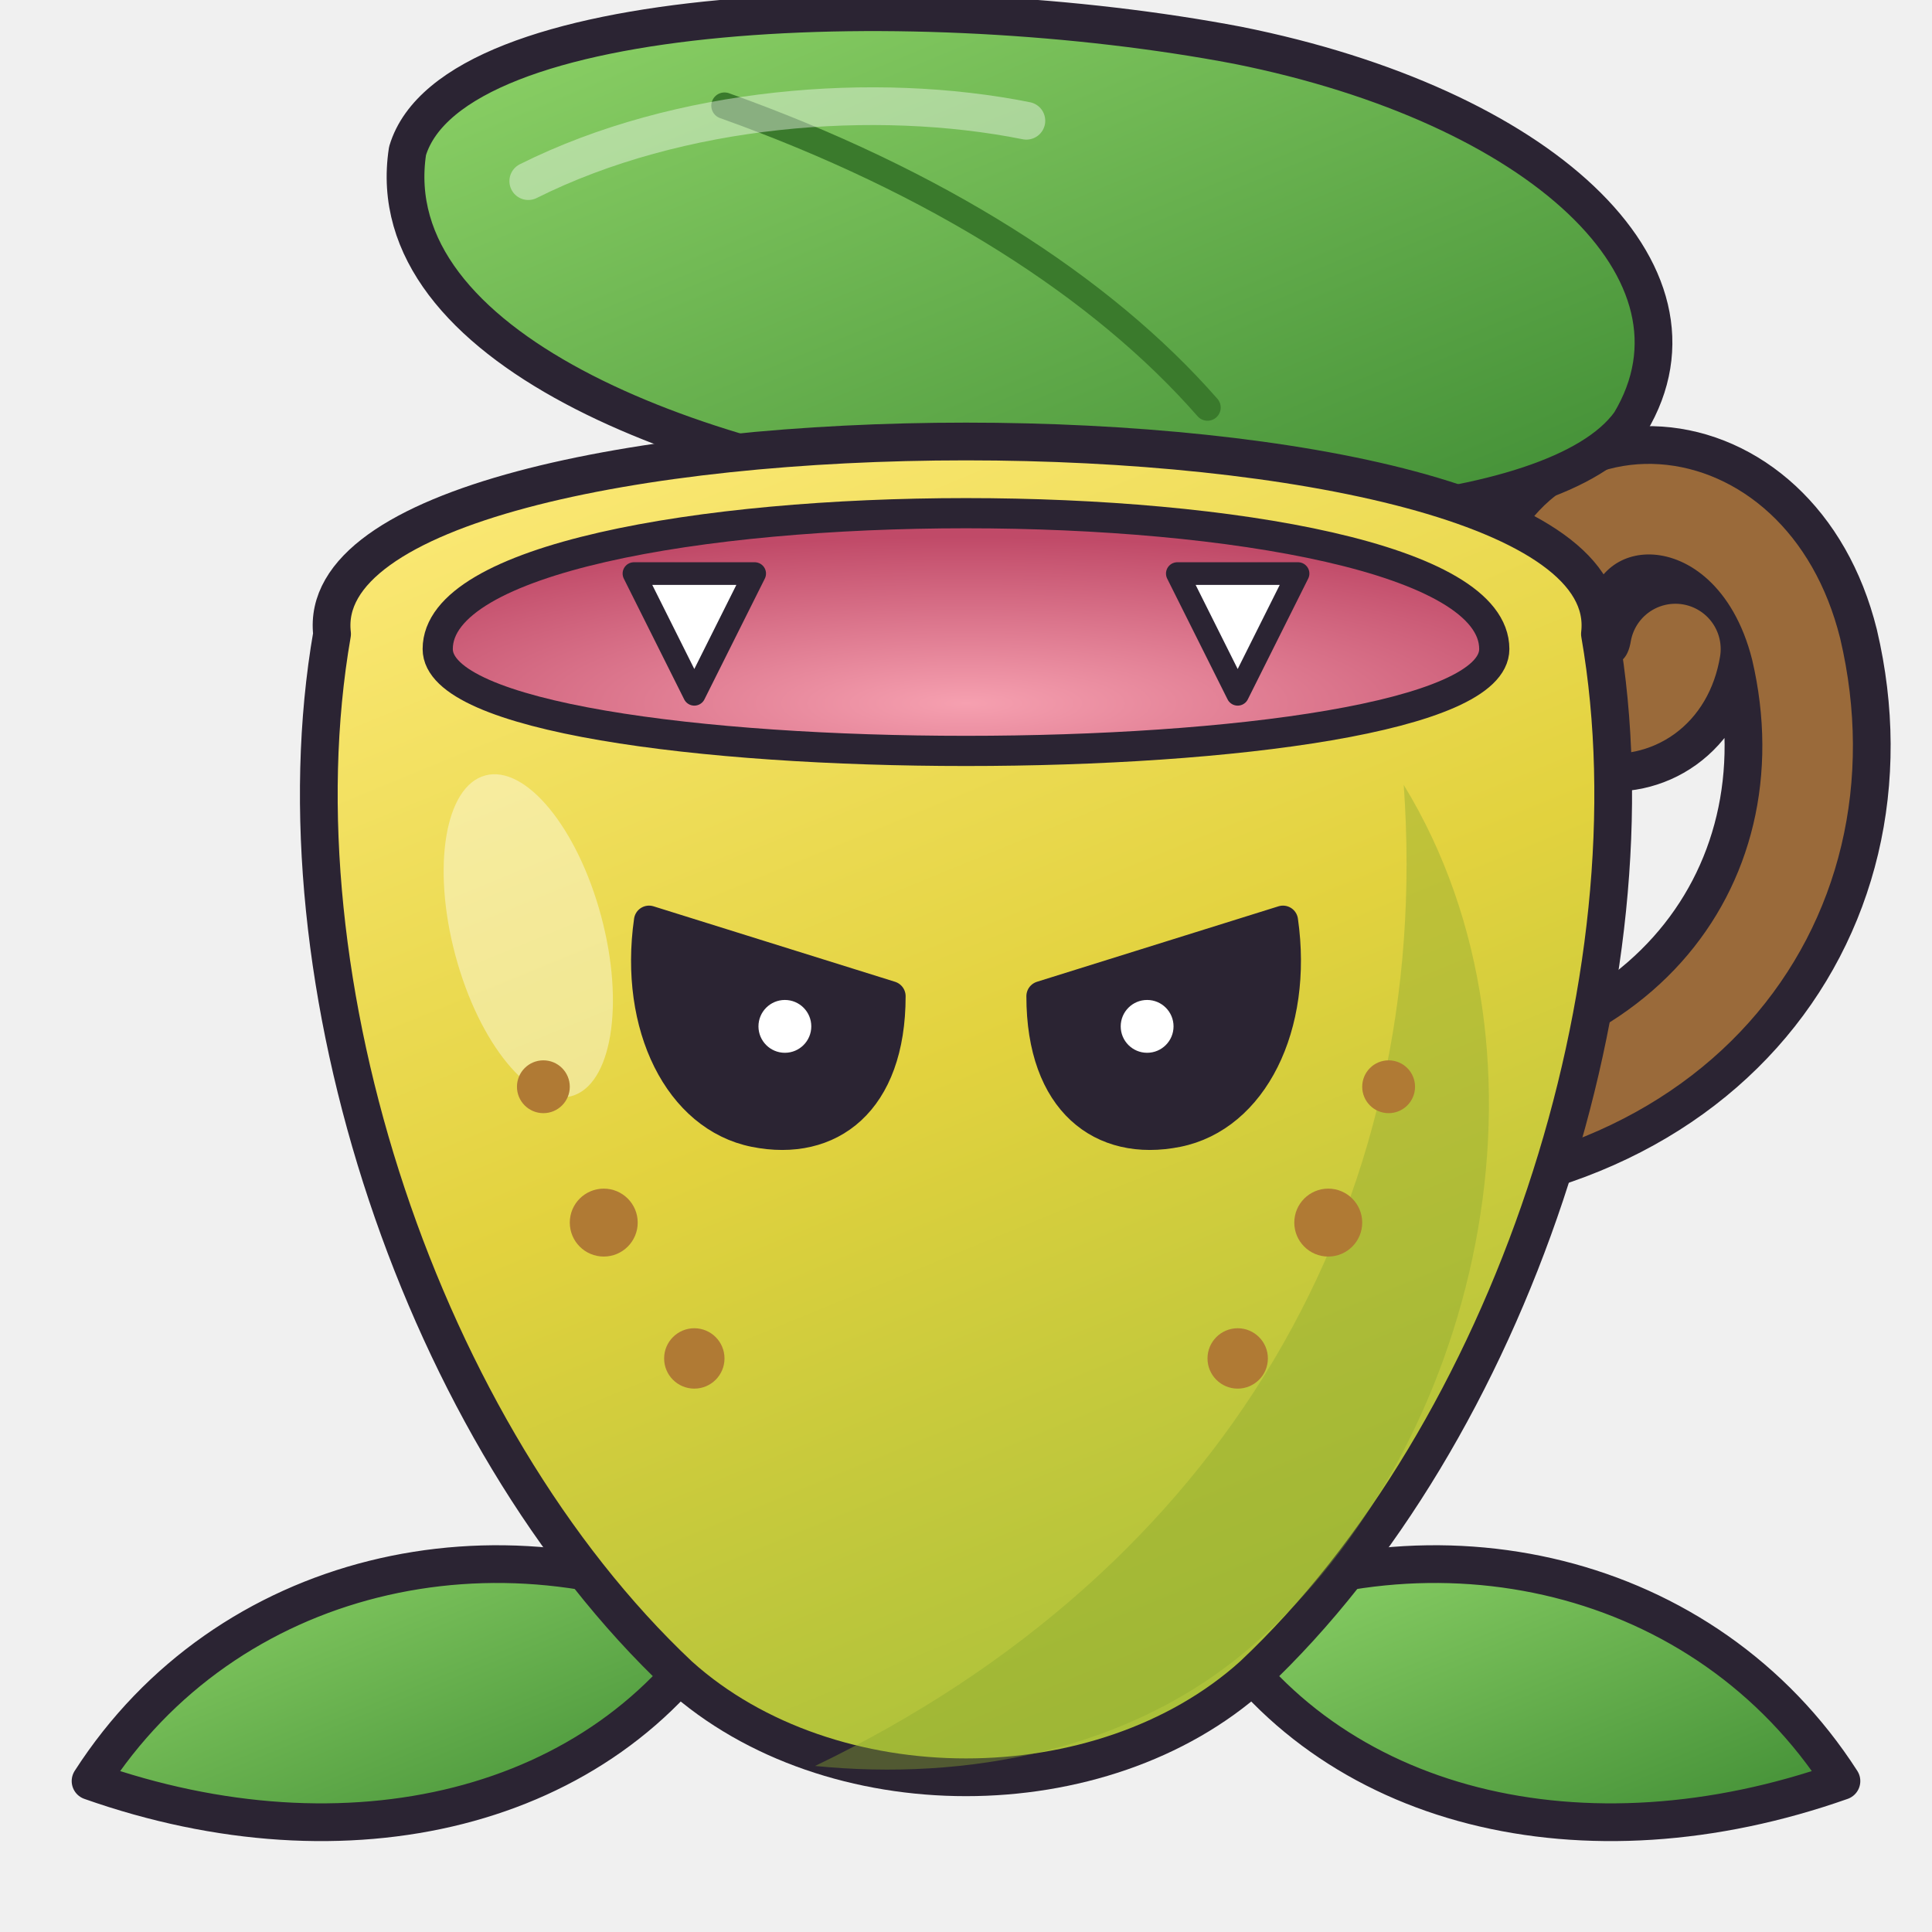
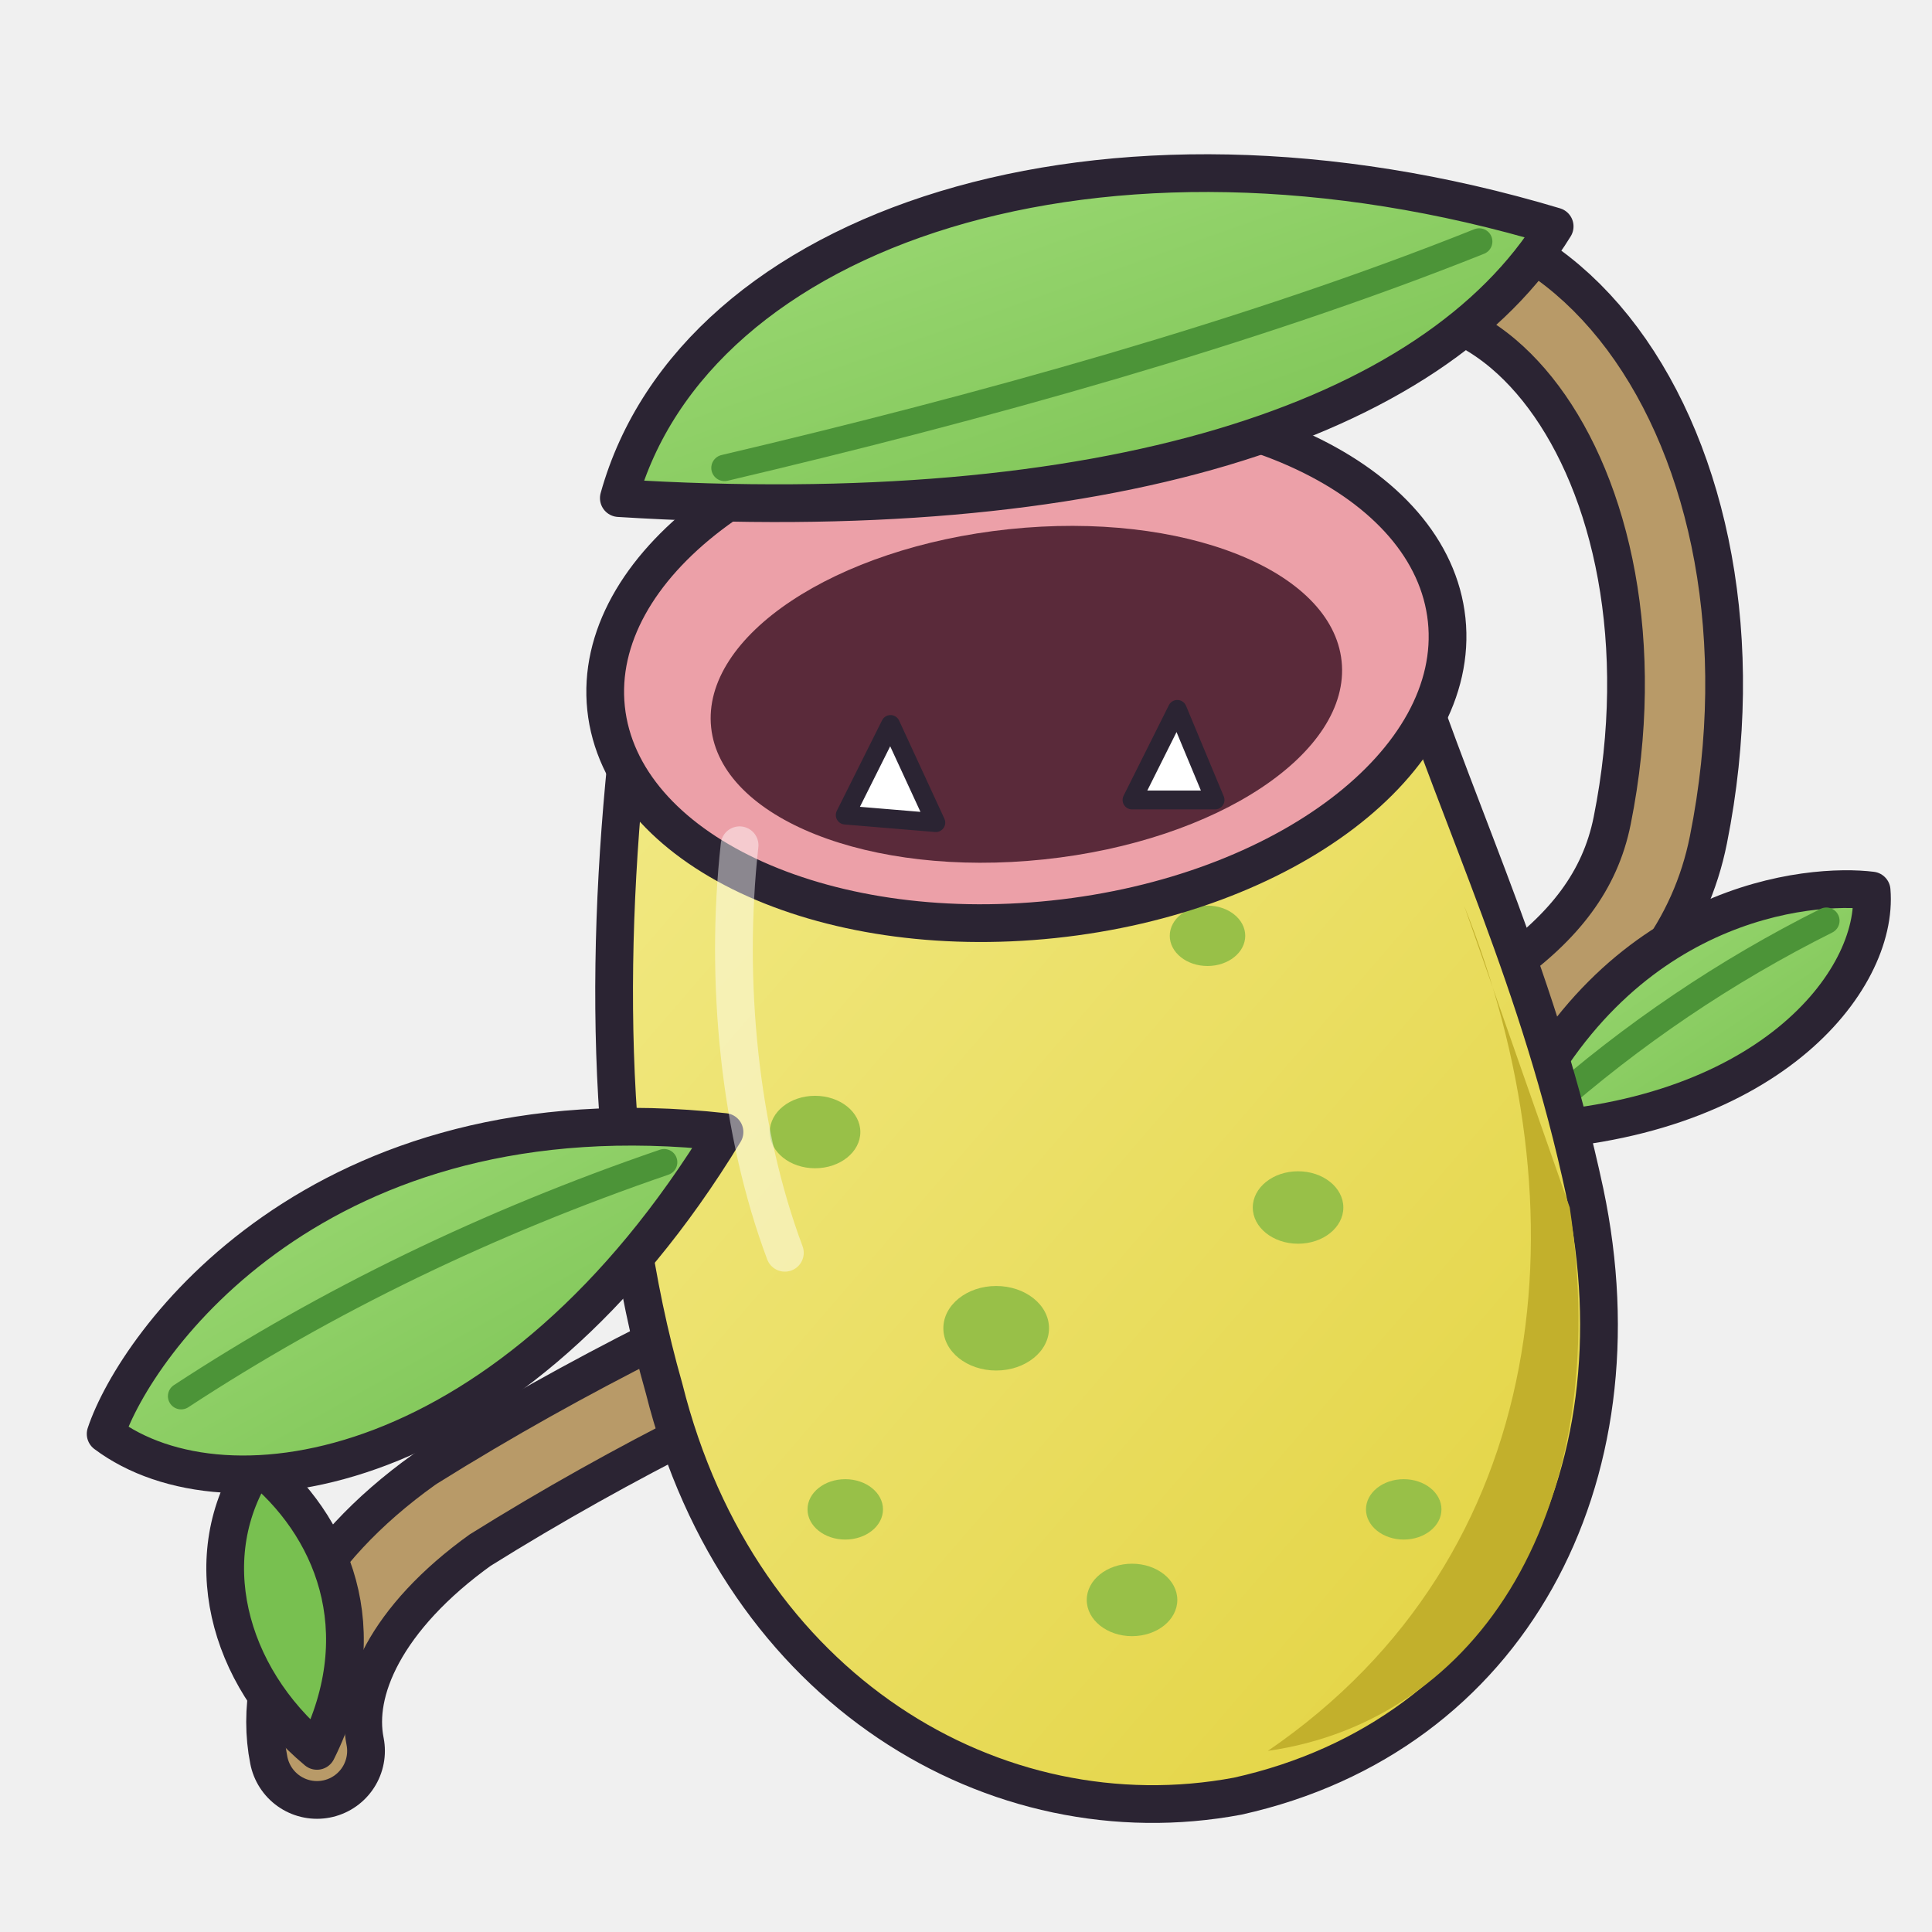
<svg xmlns="http://www.w3.org/2000/svg" viewBox="0 0 256 256">
  <defs>
-     <linearGradient id="body" x1="0.2" y1="0" x2="0.6" y2="1">
-       <stop offset="0" stop-color="#fbe874" />
-       <stop offset="0.5" stop-color="#e2d23e" />
-       <stop offset="1" stop-color="#a8c03a" />
+     <linearGradient id="body" x1="0" y1="0" x2="1" y2="1">
+       <stop offset="0" stop-color="#f2ea86" />
+       <stop offset="1" stop-color="#e2d23e" />
    </linearGradient>
    <linearGradient id="leaf" x1="0" y1="0" x2="1" y2="1">
-       <stop offset="0" stop-color="#8fd468" />
-       <stop offset="1" stop-color="#3f8c34" />
+       <stop offset="0" stop-color="#a0dc78" />
+       <stop offset="1" stop-color="#78c050" />
    </linearGradient>
-     <radialGradient id="mouth" cx="50%" cy="80%" r="70%">
-       <stop offset="0" stop-color="#f6a0b0" />
-       <stop offset="1" stop-color="#c04a68" />
-     </radialGradient>
  </defs>
+   <path d="M168 40 C200 20 230 60 220 110 C212 150 140 150 60 200 C46 210 40 222 42 232" fill="none" stroke="#2b2433" stroke-width="18" stroke-linecap="round" stroke-linejoin="round" />
+   <path d="M168 40 C200 20 230 60 220 110 C212 150 140 150 60 200 C46 210 40 222 42 232" fill="none" stroke="#b89a68" stroke-width="8" stroke-linecap="round" stroke-linejoin="round" />
  <g stroke="#2b2433" stroke-width="5" stroke-linejoin="round" stroke-linecap="round">
-     <path d="M176 150 C222 152 246 120 238 86 C232 62 206 62 204 82 C204 96 220 98 222 86" fill="none" stroke-width="22" />
-     <path d="M176 150 C222 152 246 120 238 86 C232 62 206 62 204 82 C204 96 220 98 222 86" fill="none" stroke="#9a6a3a" stroke-width="12" />
-     <path d="M96 214 C66 200 30 208 12 236 C46 248 80 240 96 214 Z" fill="url(#leaf)" />
-     <path d="M160 214 C190 200 226 208 244 236 C210 248 176 240 160 214 Z" fill="url(#leaf)" />
-     <path d="M128 66 C92 62 50 46 54 20 C60 0 122 -2 164 6 C204 14 228 36 216 56 C206 70 160 72 128 66 Z" fill="url(#leaf)" />
-     <path d="M44 84 C40 50 216 50 212 84 C220 130 200 190 166 222 C146 240 110 240 90 222 C56 190 36 130 44 84 Z" fill="url(#body)" />
-     <path d="M58 86 C58 62 198 62 198 86 C198 104 58 104 58 86 Z" fill="url(#mouth)" stroke-width="4" />
+     <path d="M42 232 C30 222 26 206 34 194 C44 202 50 216 42 232 Z" fill="#78c050" />
  </g>
-   <path d="M160 54 C146 38 124 24 96 14" fill="none" stroke="#3a7a2c" stroke-width="3.5" stroke-linecap="round" />
-   <path d="M70 24 C90 14 116 12 136 16" fill="none" stroke="#fff" stroke-width="5" stroke-linecap="round" opacity="0.4" />
-   <path d="M84 76 L92 92 L100 76 Z M156 76 L164 92 L172 76 Z" fill="#fff" stroke="#2b2433" stroke-width="3" stroke-linejoin="round" />
-   <path d="M186 104 C208 140 196 192 166 218 C150 232 128 236 108 234 C162 208 190 160 186 104 Z" fill="#8aa830" opacity="0.4" />
-   <ellipse cx="70" cy="124" rx="10" ry="22" fill="#fff" opacity="0.4" transform="rotate(-15 70 124)" />
-   <g fill="#b07a34">
-     <circle cx="80" cy="162" r="4.5" />
-     <circle cx="176" cy="162" r="4.5" />
-     <circle cx="92" cy="180" r="4" />
-     <circle cx="164" cy="180" r="4" />
-     <circle cx="72" cy="144" r="3.5" />
-     <circle cx="184" cy="144" r="3.5" />
+   <g stroke="#2b2433" stroke-width="5" stroke-linejoin="round" stroke-linecap="round">
+     <path d="M200 150 C214 119 240 117 248 118 C249 130 234 149 200 150 Z" fill="url(#leaf)" />
  </g>
-   <g stroke="#2b2433" stroke-width="4" stroke-linejoin="round">
-     <path d="M86 122 L118 132 C118 146 110 152 100 150 C90 148 84 136 86 122 Z" fill="#2b2433" />
-     <path d="M170 122 L138 132 C138 146 146 152 156 150 C166 148 172 136 170 122 Z" fill="#2b2433" />
+   <path d="M205 147 Q222 132 242 122" fill="none" stroke="#4c9438" stroke-width="3.5" stroke-linecap="round" />
+   <g stroke="#2b2433" stroke-width="5" stroke-linejoin="round" stroke-linecap="round">
+     <path d="M84 92 C80 124 80 156 88 184 C98 224 132 244 164 238 C200 230 218 196 210 158 C204 130 194 110 186 86 Z" fill="url(#body)" />
  </g>
-   <circle cx="104" cy="136" r="3.5" fill="#fff" />
-   <circle cx="152" cy="136" r="3.5" fill="#fff" />
+   <path d="M194 120 C210 160 206 206 168 232 C196 228 214 200 208 160 Z" fill="#c2b02c" />
+   <ellipse cx="108" cy="150" rx="6" ry="4.8" fill="#98c048" />
+   <ellipse cx="132" cy="176" rx="7" ry="5.6" fill="#98c048" />
+   <ellipse cx="172" cy="160" rx="6" ry="4.8" fill="#98c048" />
+   <ellipse cx="150" cy="212" rx="6" ry="4.8" fill="#98c048" />
+   <ellipse cx="186" cy="200" rx="5" ry="4.0" fill="#98c048" />
+   <ellipse cx="112" cy="200" rx="5" ry="4.0" fill="#98c048" />
+   <ellipse cx="160" cy="124" rx="5" ry="4.0" fill="#98c048" />
+   <g stroke="#2b2433" stroke-width="5">
+     <ellipse cx="136" cy="88" rx="56" ry="34" fill="#eca0a8" transform="rotate(-6 136 88)" />
+   </g>
+   <ellipse cx="136" cy="92" rx="42" ry="22" fill="#5a2a3a" transform="rotate(-6 136 92)" />
+   <path d="M112 108 L118 96 L124 109 Z M150 106 L156 94 L161 106 Z" fill="#fff" stroke="#2b2433" stroke-width="2.5" stroke-linejoin="round" />
+   <g stroke="#2b2433" stroke-width="5" stroke-linejoin="round" stroke-linecap="round">
+     <path d="M82 66 C92 30 146 12 206 30 C190 56 146 70 82 66 Z" fill="url(#leaf)" />
+   </g>
+   <path d="M96 62 C130 54 166 44 196 32" fill="none" stroke="#4c9438" stroke-width="3.5" stroke-linecap="round" />
+   <g stroke="#2b2433" stroke-width="5" stroke-linejoin="round" stroke-linecap="round">
+     <path d="M96 150 C42 144 18 178 14 190 C30 202 68 196 96 150 Z" fill="url(#leaf)" />
+   </g>
+   <path d="M88 154 Q53 166 24 185" fill="none" stroke="#4c9438" stroke-width="3.5" stroke-linecap="round" />
+   <path d="M98 112 C96 130 98 150 104 166" fill="none" stroke="#fff" stroke-width="5" stroke-linecap="round" opacity="0.45" />
</svg>
